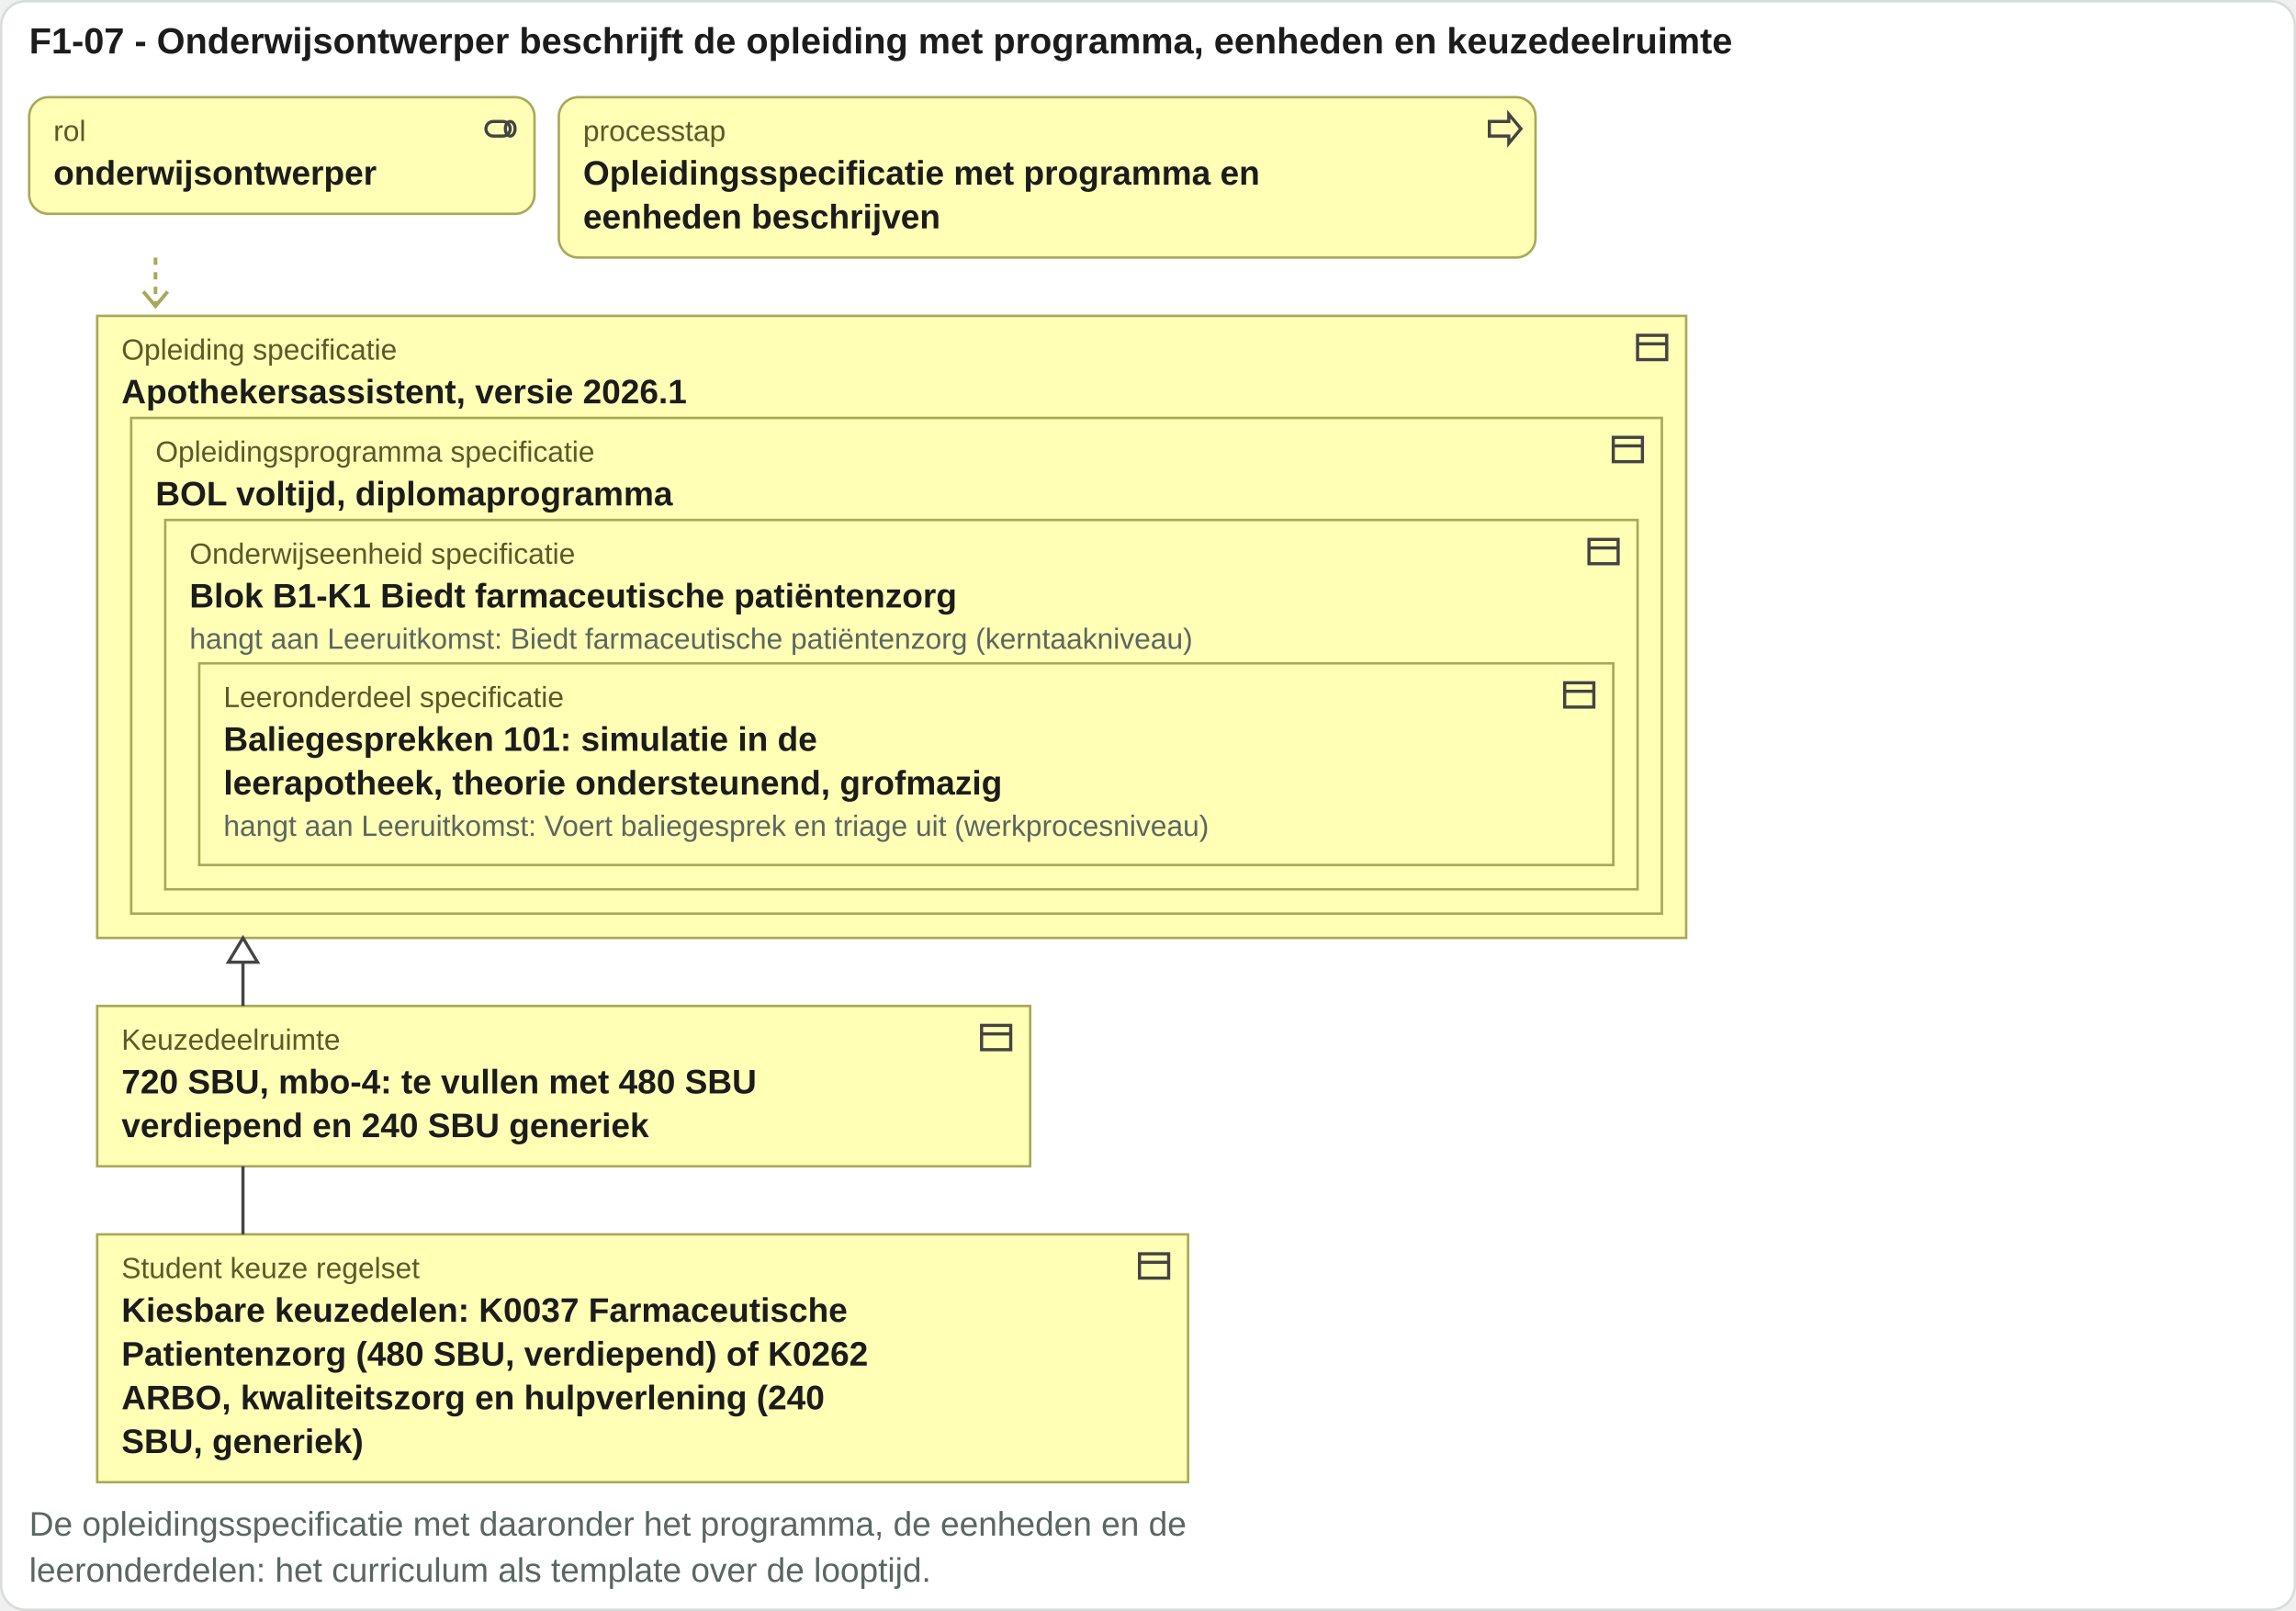
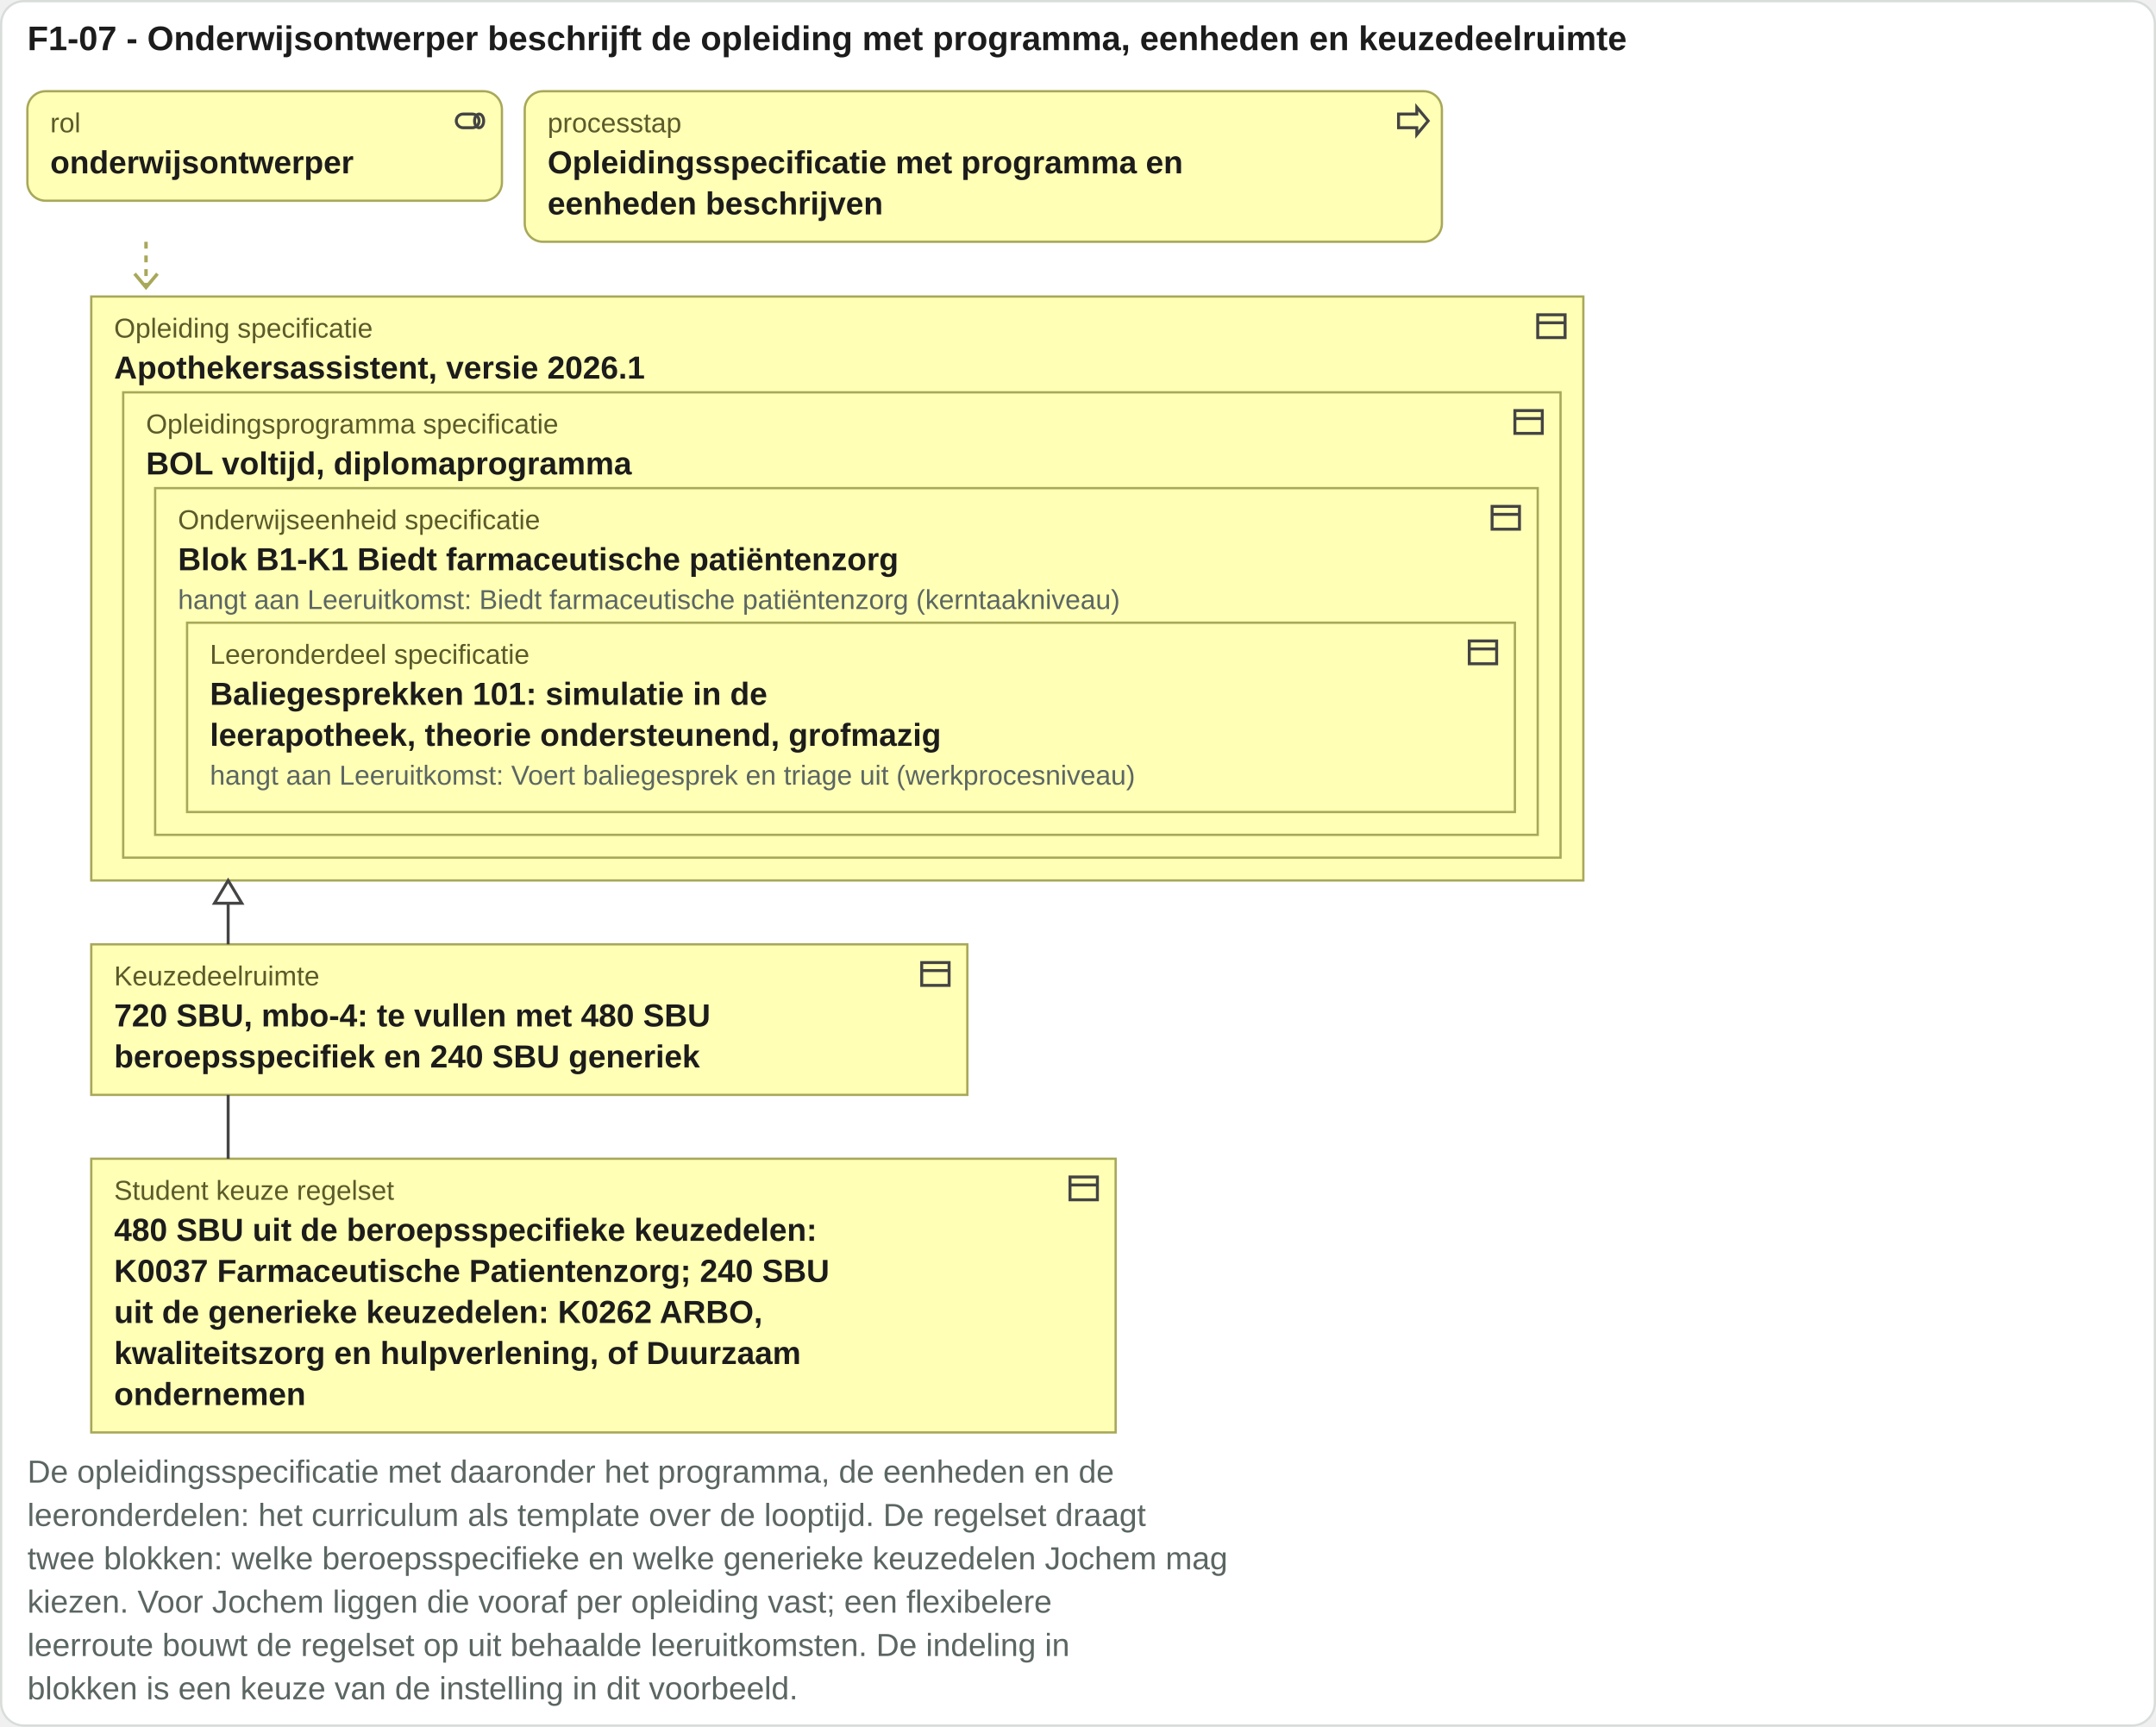
- <svg xmlns="http://www.w3.org/2000/svg" viewBox="0 0 945 663" width="945" height="663">
-   <rect x="0.5" y="0.5" width="944" height="662" rx="10" fill="#ffffff" stroke="#d8ddda" />
+ <svg xmlns="http://www.w3.org/2000/svg" viewBox="0 0 945 757" width="945" height="757">
+   <rect x="0.5" y="0.5" width="944" height="756" rx="10" fill="#ffffff" stroke="#d8ddda" />
  <text x="12" y="22" font-family="Arial, Helvetica, sans-serif" font-size="15" font-weight="bold" fill="#1c1c1c" text-anchor="start">F1-07 - Onderwijsontwerper beschrijft de opleiding met programma, eenheden en keuzedeelruimte</text>
  <rect x="12" y="40" width="208" height="48" rx="8" fill="#ffffb5" stroke="#a8a85a" />
  <g transform="translate(198,45)" fill="none" stroke="#444" stroke-width="1.3">
    <rect x="2" y="5" width="10" height="6" rx="3" />
    <ellipse cx="12" cy="8" rx="2" ry="3" />
  </g>
  <text x="22" y="58" font-family="Arial, Helvetica, sans-serif" font-size="12" fill="#5a5a2a" text-anchor="start">rol</text>
  <text x="22" y="76" font-family="Arial, Helvetica, sans-serif" font-size="14" font-weight="bold" fill="#1c1c1c" text-anchor="start">onderwijsontwerper</text>
  <rect x="230" y="40" width="402" height="66" rx="8" fill="#ffffb5" stroke="#a8a85a" />
  <g transform="translate(611,45)" fill="none" stroke="#444" stroke-width="1.3">
    <path d="M2 5h8V2l5 6-5 6v-3H2z" />
  </g>
  <text x="240" y="58" font-family="Arial, Helvetica, sans-serif" font-size="12" fill="#5a5a2a" text-anchor="start">processtap</text>
  <text x="240" y="76" font-family="Arial, Helvetica, sans-serif" font-size="14" font-weight="bold" fill="#1c1c1c" text-anchor="start">Opleidingsspecificatie met programma en</text>
  <text x="240" y="94" font-family="Arial, Helvetica, sans-serif" font-size="14" font-weight="bold" fill="#1c1c1c" text-anchor="start">eenheden beschrijven</text>
  <path d="M64 106 V126" stroke="#a8a85a" stroke-width="1.5" stroke-dasharray="3 3" />
  <path d="M59 120 l5 6 5 -6" fill="none" stroke="#a8a85a" stroke-width="1.5" />
  <rect x="40" y="130" width="654" height="256" rx="0" fill="#ffffb5" stroke="#a8a85a" />
  <g transform="translate(672,135)" fill="none" stroke="#444" stroke-width="1.3">
    <rect x="2" y="3" width="12" height="10" />
    <path d="M2 6.5h12" />
  </g>
  <text x="50" y="148" font-family="Arial, Helvetica, sans-serif" font-size="12" fill="#5a5a2a" text-anchor="start">Opleiding specificatie</text>
  <rect x="54" y="172" width="630" height="204" rx="0" fill="#ffffb5" stroke="#a8a85a" />
  <g transform="translate(662,177)" fill="none" stroke="#444" stroke-width="1.3">
    <rect x="2" y="3" width="12" height="10" />
    <path d="M2 6.5h12" />
  </g>
  <text x="64" y="190" font-family="Arial, Helvetica, sans-serif" font-size="12" fill="#5a5a2a" text-anchor="start">Opleidingsprogramma specificatie</text>
  <rect x="68" y="214" width="606" height="152" rx="0" fill="#ffffb5" stroke="#a8a85a" />
  <g transform="translate(652,219)" fill="none" stroke="#444" stroke-width="1.3">
    <rect x="2" y="3" width="12" height="10" />
    <path d="M2 6.5h12" />
  </g>
  <text x="78" y="232" font-family="Arial, Helvetica, sans-serif" font-size="12" fill="#5a5a2a" text-anchor="start">Onderwijseenheid specificatie</text>
  <rect x="82" y="273" width="582" height="83" rx="0" fill="#ffffb5" stroke="#a8a85a" />
  <g transform="translate(642,278)" fill="none" stroke="#444" stroke-width="1.3">
    <rect x="2" y="3" width="12" height="10" />
    <path d="M2 6.5h12" />
  </g>
  <text x="92" y="291" font-family="Arial, Helvetica, sans-serif" font-size="12" fill="#5a5a2a" text-anchor="start">Leeronderdeel specificatie</text>
  <text x="92" y="309" font-family="Arial, Helvetica, sans-serif" font-size="14" font-weight="bold" fill="#1c1c1c" text-anchor="start">Baliegesprekken 101: simulatie in de</text>
  <text x="92" y="327" font-family="Arial, Helvetica, sans-serif" font-size="14" font-weight="bold" fill="#1c1c1c" text-anchor="start">leerapotheek, theorie ondersteunend, grofmazig</text>
  <text x="92" y="344" font-family="Arial, Helvetica, sans-serif" font-size="12" fill="#5b6663" text-anchor="start">hangt aan Leeruitkomst: Voert baliegesprek en triage uit (werkprocesniveau)</text>
  <text x="78" y="250" font-family="Arial, Helvetica, sans-serif" font-size="14" font-weight="bold" fill="#1c1c1c" text-anchor="start">Blok B1-K1 Biedt farmaceutische patiëntenzorg</text>
  <text x="78" y="267" font-family="Arial, Helvetica, sans-serif" font-size="12" fill="#5b6663" text-anchor="start">hangt aan Leeruitkomst: Biedt farmaceutische patiëntenzorg (kerntaakniveau)</text>
  <text x="64" y="208" font-family="Arial, Helvetica, sans-serif" font-size="14" font-weight="bold" fill="#1c1c1c" text-anchor="start">BOL voltijd, diplomaprogramma</text>
  <text x="50" y="166" font-family="Arial, Helvetica, sans-serif" font-size="14" font-weight="bold" fill="#1c1c1c" text-anchor="start">Apothekersassistent, versie 2026.1</text>
  <rect x="40" y="414" width="384" height="66" rx="0" fill="#ffffb5" stroke="#a8a85a" />
  <g transform="translate(402,419)" fill="none" stroke="#444" stroke-width="1.3">
    <rect x="2" y="3" width="12" height="10" />
    <path d="M2 6.5h12" />
  </g>
  <text x="50" y="432" font-family="Arial, Helvetica, sans-serif" font-size="12" fill="#5a5a2a" text-anchor="start">Keuzedeelruimte</text>
  <text x="50" y="450" font-family="Arial, Helvetica, sans-serif" font-size="14" font-weight="bold" fill="#1c1c1c" text-anchor="start">720 SBU, mbo-4: te vullen met 480 SBU</text>
-   <text x="50" y="468" font-family="Arial, Helvetica, sans-serif" font-size="14" font-weight="bold" fill="#1c1c1c" text-anchor="start">verdiepend en 240 SBU generiek</text>
-   <rect x="40" y="508" width="449" height="102" rx="0" fill="#ffffb5" stroke="#a8a85a" />
+   <text x="50" y="468" font-family="Arial, Helvetica, sans-serif" font-size="14" font-weight="bold" fill="#1c1c1c" text-anchor="start">beroepsspecifiek en 240 SBU generiek</text>
+   <rect x="40" y="508" width="449" height="120" rx="0" fill="#ffffb5" stroke="#a8a85a" />
  <g transform="translate(467,513)" fill="none" stroke="#444" stroke-width="1.3">
    <rect x="2" y="3" width="12" height="10" />
    <path d="M2 6.5h12" />
  </g>
  <text x="50" y="526" font-family="Arial, Helvetica, sans-serif" font-size="12" fill="#5a5a2a" text-anchor="start">Student keuze regelset</text>
-   <text x="50" y="544" font-family="Arial, Helvetica, sans-serif" font-size="14" font-weight="bold" fill="#1c1c1c" text-anchor="start">Kiesbare keuzedelen: K0037 Farmaceutische</text>
-   <text x="50" y="562" font-family="Arial, Helvetica, sans-serif" font-size="14" font-weight="bold" fill="#1c1c1c" text-anchor="start">Patientenzorg (480 SBU, verdiepend) of K0262</text>
-   <text x="50" y="580" font-family="Arial, Helvetica, sans-serif" font-size="14" font-weight="bold" fill="#1c1c1c" text-anchor="start">ARBO, kwaliteitszorg en hulpverlening (240</text>
-   <text x="50" y="598" font-family="Arial, Helvetica, sans-serif" font-size="14" font-weight="bold" fill="#1c1c1c" text-anchor="start">SBU, generiek)</text>
+   <text x="50" y="544" font-family="Arial, Helvetica, sans-serif" font-size="14" font-weight="bold" fill="#1c1c1c" text-anchor="start">480 SBU uit de beroepsspecifieke keuzedelen:</text>
+   <text x="50" y="562" font-family="Arial, Helvetica, sans-serif" font-size="14" font-weight="bold" fill="#1c1c1c" text-anchor="start">K0037 Farmaceutische Patientenzorg; 240 SBU</text>
+   <text x="50" y="580" font-family="Arial, Helvetica, sans-serif" font-size="14" font-weight="bold" fill="#1c1c1c" text-anchor="start">uit de generieke keuzedelen: K0262 ARBO,</text>
+   <text x="50" y="598" font-family="Arial, Helvetica, sans-serif" font-size="14" font-weight="bold" fill="#1c1c1c" text-anchor="start">kwaliteitszorg en hulpverlening, of Duurzaam</text>
+   <text x="50" y="616" font-family="Arial, Helvetica, sans-serif" font-size="14" font-weight="bold" fill="#1c1c1c" text-anchor="start">ondernemen</text>
  <path d="M100 386V414" stroke="#444" stroke-width="1.3" fill="none" />
  <path d="M100 386l-6 10h12z" fill="#ffffff" stroke="#444" stroke-width="1.3" />
  <path d="M100 480V508" stroke="#444" stroke-width="1.3" fill="none" />
-   <text x="12" y="632" font-family="Arial, Helvetica, sans-serif" font-size="14" fill="#5b6663" text-anchor="start">De opleidingsspecificatie met daaronder het programma, de eenheden en de</text>
-   <text x="12" y="651" font-family="Arial, Helvetica, sans-serif" font-size="14" fill="#5b6663" text-anchor="start">leeronderdelen: het curriculum als template over de looptijd.</text>
+   <text x="12" y="650" font-family="Arial, Helvetica, sans-serif" font-size="14" fill="#5b6663" text-anchor="start">De opleidingsspecificatie met daaronder het programma, de eenheden en de</text>
+   <text x="12" y="669" font-family="Arial, Helvetica, sans-serif" font-size="14" fill="#5b6663" text-anchor="start">leeronderdelen: het curriculum als template over de looptijd. De regelset draagt</text>
+   <text x="12" y="688" font-family="Arial, Helvetica, sans-serif" font-size="14" fill="#5b6663" text-anchor="start">twee blokken: welke beroepsspecifieke en welke generieke keuzedelen Jochem mag</text>
+   <text x="12" y="707" font-family="Arial, Helvetica, sans-serif" font-size="14" fill="#5b6663" text-anchor="start">kiezen. Voor Jochem liggen die vooraf per opleiding vast; een flexibelere</text>
+   <text x="12" y="726" font-family="Arial, Helvetica, sans-serif" font-size="14" fill="#5b6663" text-anchor="start">leerroute bouwt de regelset op uit behaalde leeruitkomsten. De indeling in</text>
+   <text x="12" y="745" font-family="Arial, Helvetica, sans-serif" font-size="14" fill="#5b6663" text-anchor="start">blokken is een keuze van de instelling in dit voorbeeld.</text>
</svg>
